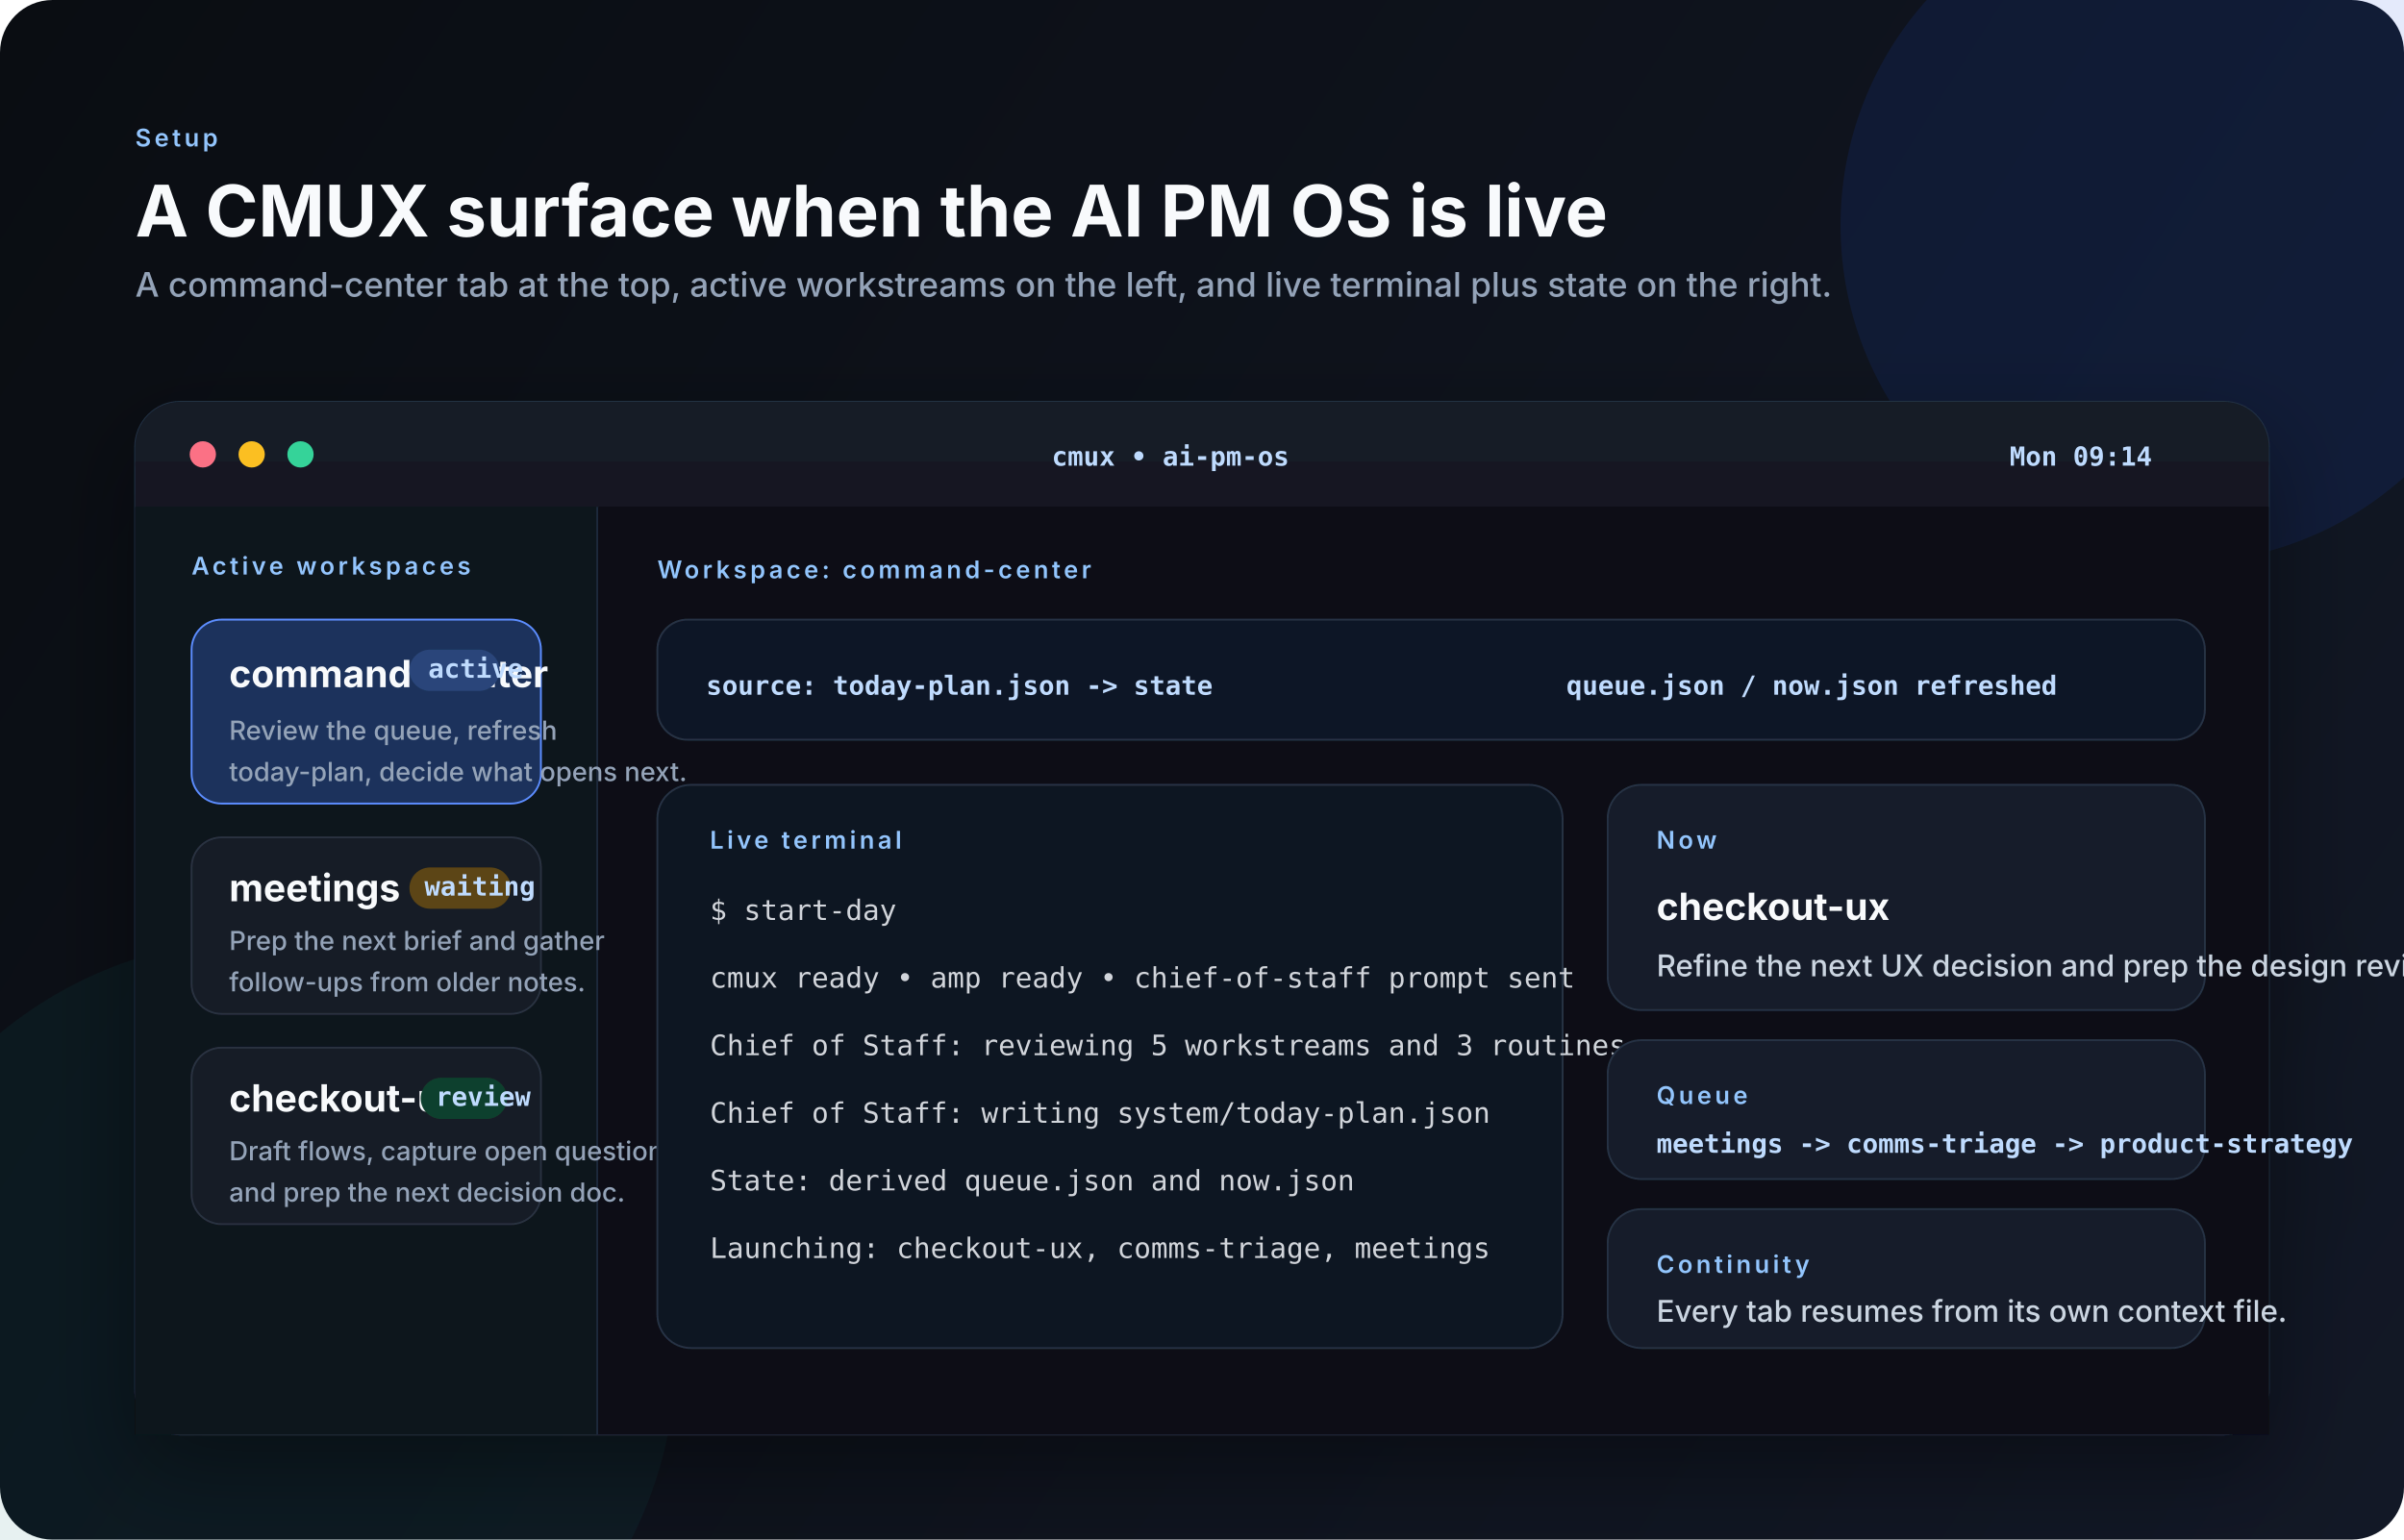
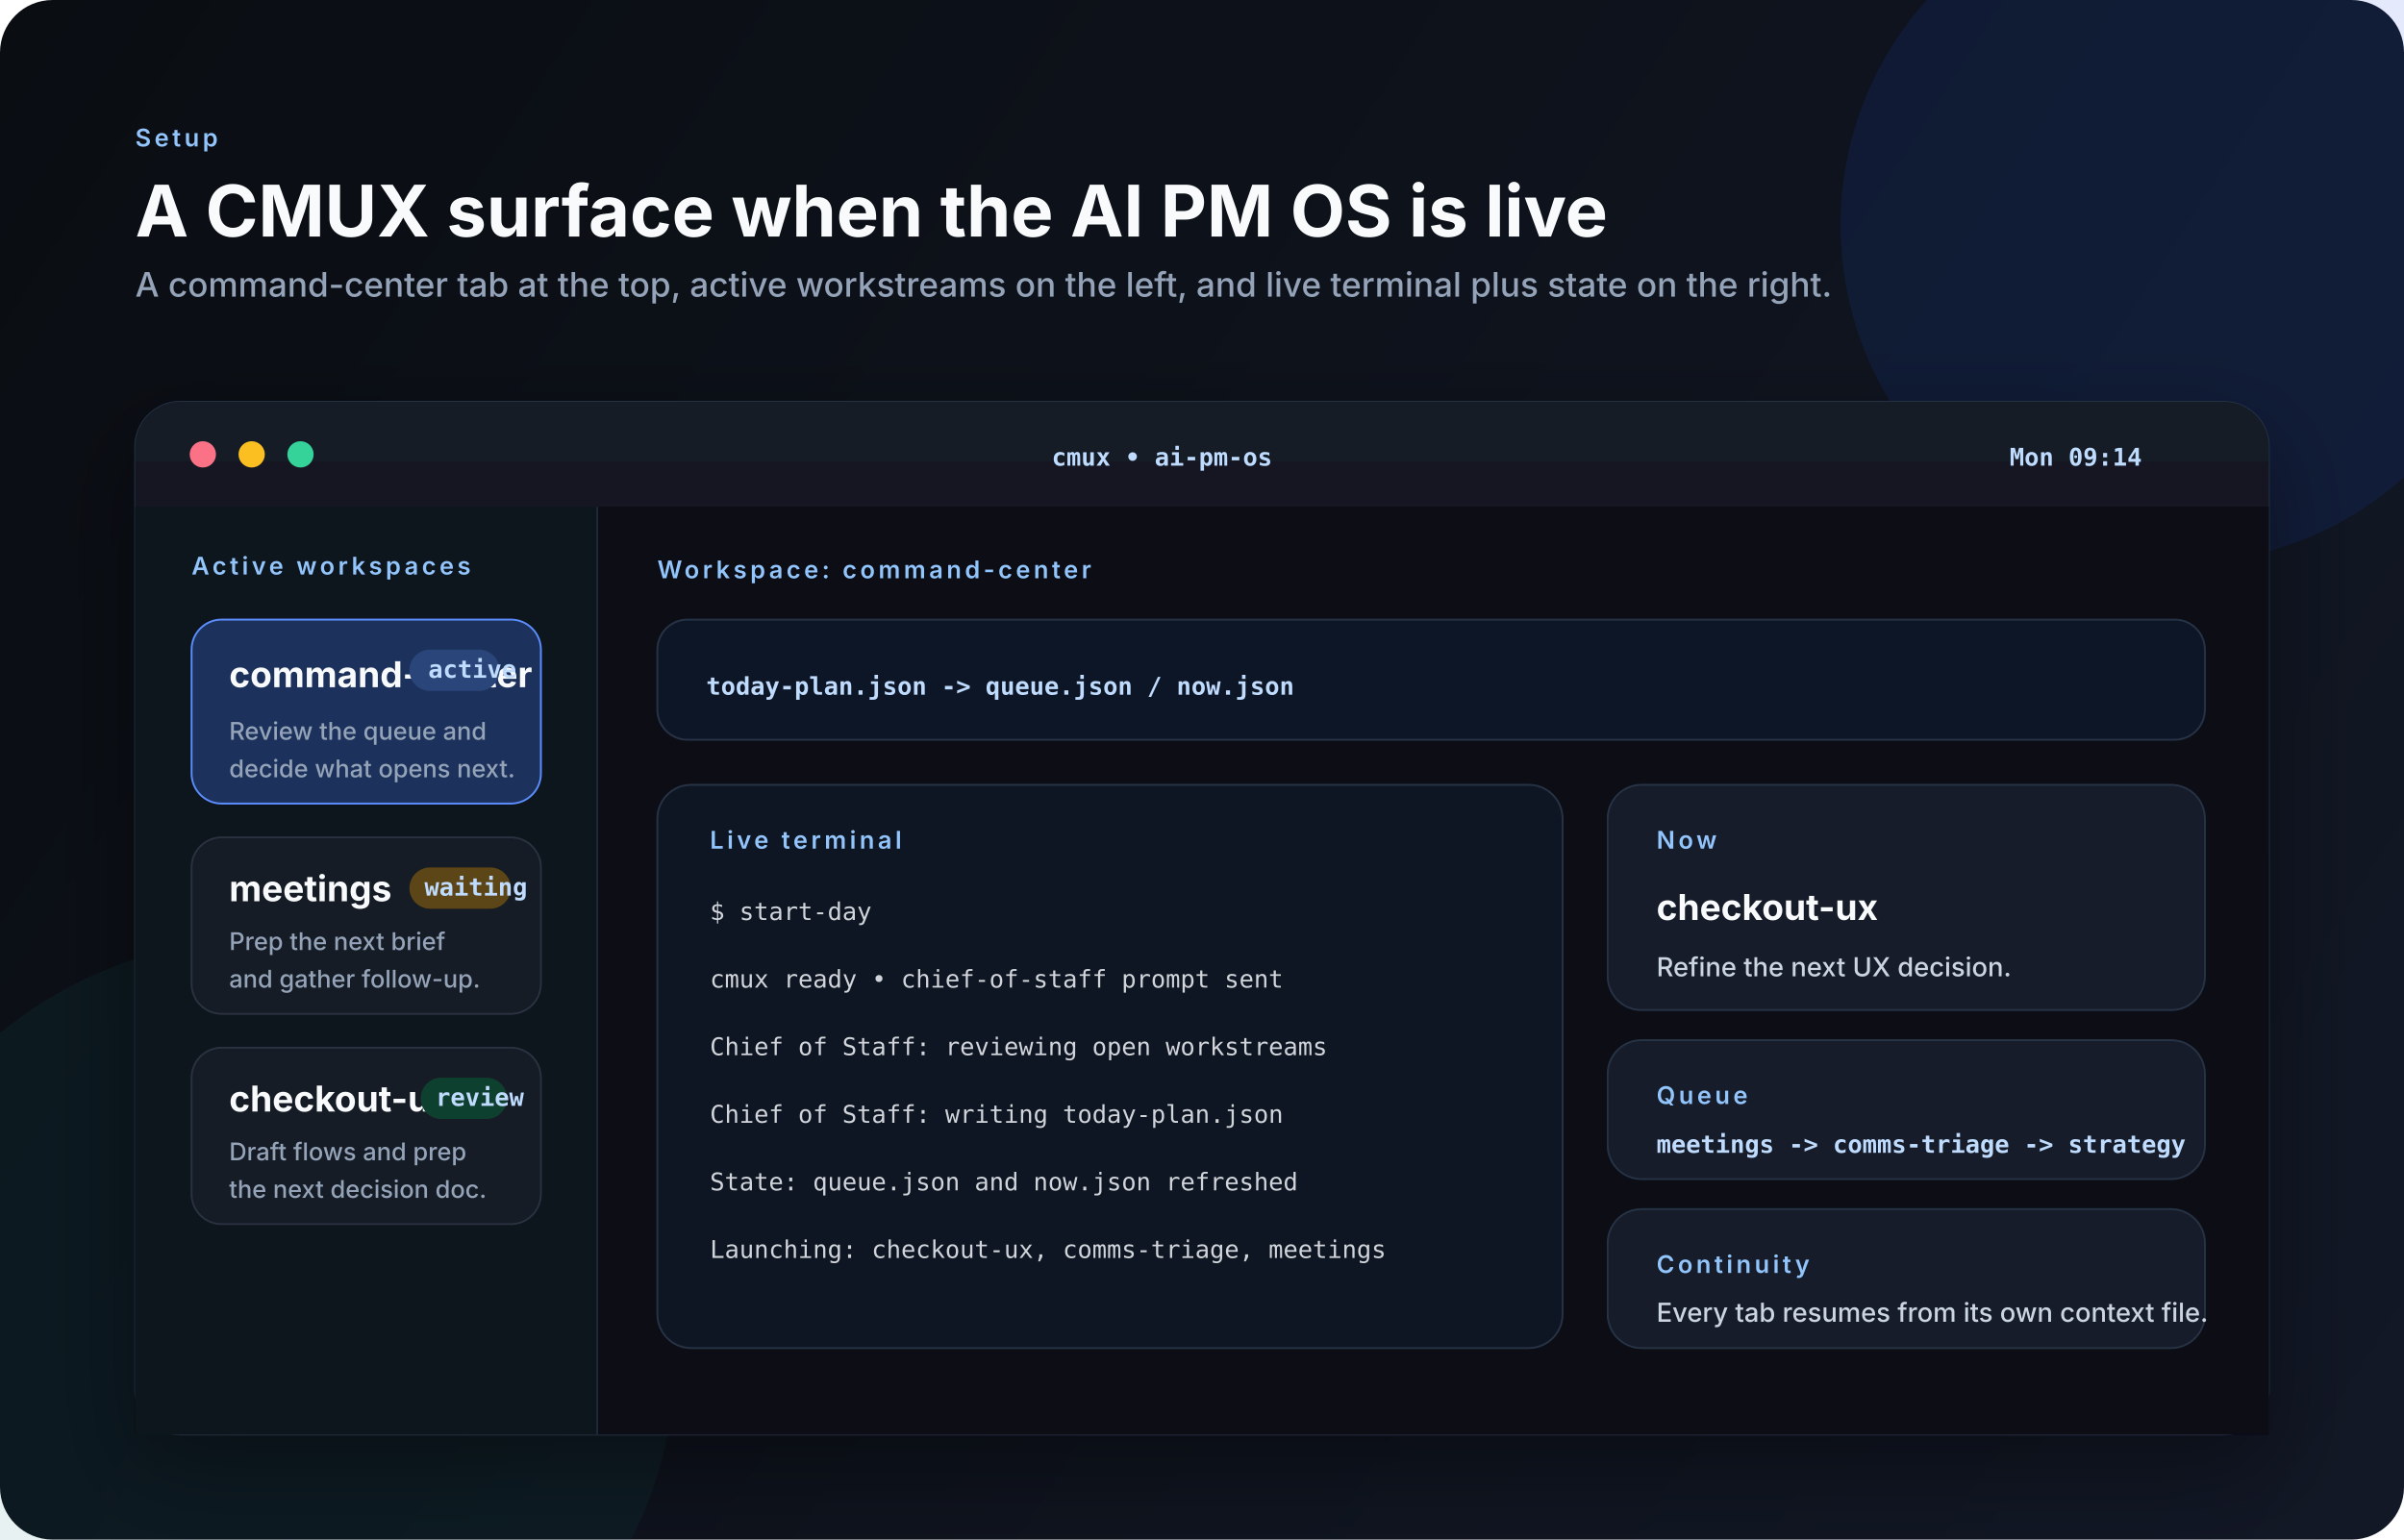
<svg xmlns="http://www.w3.org/2000/svg" width="1280" height="820" viewBox="0 0 1280 820" fill="none">
  <defs>
    <linearGradient id="bg" x1="0" y1="0" x2="1280" y2="820" gradientUnits="userSpaceOnUse">
      <stop stop-color="#0A0D12" />
      <stop offset="1" stop-color="#121826" />
    </linearGradient>
    <linearGradient id="shell" x1="0" y1="0" x2="0" y2="1">
      <stop stop-color="#121722" />
      <stop offset="1" stop-color="#0A0D12" />
    </linearGradient>
    <filter id="shadow" x="-20%" y="-20%" width="140%" height="140%">
      <feDropShadow dx="0" dy="18" stdDeviation="24" flood-color="#000000" flood-opacity="0.38" />
    </filter>
    <style>
      .title{font:700 38px Inter,Arial,sans-serif;fill:#F8FAFC}
      .subtitle{font:500 18px Inter,Arial,sans-serif;fill:#94A3B8}
      .kicker{font:600 13px Inter,Arial,sans-serif;fill:#93C5FD;letter-spacing:1.8px;text-transform:uppercase}
-       .tab{font:700 20px Inter,Arial,sans-serif;fill:#F8FAFC}
-       .copy{font:500 16px Inter,Arial,sans-serif;fill:#CBD5E1}
-       .mini{font:500 14px Inter,Arial,sans-serif;fill:#94A3B8}
-       .mono{font:600 14px 'JetBrains Mono',monospace;fill:#BFDBFE}
-       .terminal{font:500 15px 'JetBrains Mono',monospace;fill:#D1D5DB}
+       .tab{font:700 19px Inter,Arial,sans-serif;fill:#F8FAFC}
+       .copy{font:500 14px Inter,Arial,sans-serif;fill:#CBD5E1}
+       .mini{font:500 13px Inter,Arial,sans-serif;fill:#94A3B8}
+       .mono{font:600 13px 'JetBrains Mono',monospace;fill:#BFDBFE}
+       .terminal{font:500 13px 'JetBrains Mono',monospace;fill:#D1D5DB}
    </style>
  </defs>
  <rect width="1280" height="820" rx="28" fill="url(#bg)" />
  <circle cx="1160" cy="120" r="180" fill="#1D4ED8" fill-opacity="0.12" />
  <circle cx="140" cy="720" r="220" fill="#0F766E" fill-opacity="0.10" />
  <text x="72" y="78" class="kicker">Setup</text>
  <text x="72" y="126" class="title">A CMUX surface when the AI PM OS is live</text>
  <text x="72" y="158" class="subtitle">A command-center tab at the top, active workstreams on the left, and live terminal plus state on the right.</text>
  <g filter="url(#shadow)">
    <rect x="72" y="214" width="1136" height="550" rx="24" fill="url(#shell)" stroke="#223043" />
    <rect x="72" y="214" width="1136" height="56" rx="24" fill="#141B26" />
    <rect x="72" y="246" width="1136" height="518" rx="0" fill="url(#shell)" />
    <circle cx="108" cy="242" r="7" fill="#FB7185" />
    <circle cx="134" cy="242" r="7" fill="#FBBF24" />
    <circle cx="160" cy="242" r="7" fill="#34D399" />
    <text x="560" y="248" class="mono">cmux • ai-pm-os</text>
    <text x="1070" y="248" class="mono">Mon 09:14</text>
    <rect x="72" y="270" width="246" height="494" fill="#0E131A" />
    <rect x="318" y="270" width="890" height="494" fill="#090D14" />
    <line x1="318" y1="270" x2="318" y2="764" stroke="#1E293B" />
    <text x="102" y="306" class="kicker">Active workspaces</text>
    <rect x="102" y="330" width="186" height="98" rx="16" fill="#1D335B" stroke="#5B8DFF" />
    <text x="122" y="366" class="tab" font-size="18">command-center</text>
    <rect x="218" y="346" width="48" height="22" rx="11" fill="#29457A" />
    <text x="228" y="361" class="mono" fill="#DBEAFE">active</text>
-     <text x="122" y="394" class="mini">Review the queue, refresh</text>
-     <text x="122" y="416" class="mini">today-plan, decide what opens next.</text>
+     <text x="122" y="394" class="mini">Review the queue and</text>
+     <text x="122" y="414" class="mini">decide what opens next.</text>
    <rect x="102" y="446" width="186" height="94" rx="16" fill="#151C25" stroke="#293241" />
    <text x="122" y="480" class="tab" font-size="18">meetings</text>
    <rect x="218" y="462" width="54" height="22" rx="11" fill="#5C4414" />
    <text x="226" y="477" class="mono" fill="#FDE68A">waiting</text>
-     <text x="122" y="506" class="mini">Prep the next brief and gather</text>
-     <text x="122" y="528" class="mini">follow-ups from older notes.</text>
+     <text x="122" y="506" class="mini">Prep the next brief</text>
+     <text x="122" y="526" class="mini">and gather follow-up.</text>
    <rect x="102" y="558" width="186" height="94" rx="16" fill="#151C25" stroke="#293241" />
    <text x="122" y="592" class="tab" font-size="18">checkout-ux</text>
    <rect x="224" y="574" width="46" height="22" rx="11" fill="#113F2D" />
    <text x="232" y="589" class="mono" fill="#86EFAC">review</text>
-     <text x="122" y="618" class="mini">Draft flows, capture open questions,</text>
-     <text x="122" y="640" class="mini">and prep the next decision doc.</text>
+     <text x="122" y="618" class="mini">Draft flows and prep</text>
+     <text x="122" y="638" class="mini">the next decision doc.</text>
    <text x="350" y="308" class="kicker">Workspace: command-center</text>
    <rect x="350" y="330" width="824" height="64" rx="16" fill="#111827" stroke="#273244" />
-     <text x="376" y="370" class="mono">source: today-plan.json -&gt; state</text>
-     <text x="834" y="370" class="mono">queue.json / now.json refreshed</text>
+     <text x="376" y="370" class="mono">today-plan.json -&gt; queue.json / now.json</text>
    <rect x="350" y="418" width="482" height="300" rx="18" fill="#101722" stroke="#273244" />
    <text x="378" y="452" class="kicker">Live terminal</text>
    <text x="378" y="490" class="terminal" fill="#34D399">$ start-day</text>
-     <text x="378" y="526" class="terminal" fill="#6EE7B7">cmux ready • amp ready • chief-of-staff prompt sent</text>
-     <text x="378" y="562" class="terminal">Chief of Staff: reviewing 5 workstreams and 3 routines</text>
-     <text x="378" y="598" class="terminal">Chief of Staff: writing system/today-plan.json</text>
-     <text x="378" y="634" class="terminal" fill="#93C5FD">State: derived queue.json and now.json</text>
+     <text x="378" y="526" class="terminal" fill="#6EE7B7">cmux ready • chief-of-staff prompt sent</text>
+     <text x="378" y="562" class="terminal">Chief of Staff: reviewing open workstreams</text>
+     <text x="378" y="598" class="terminal">Chief of Staff: writing today-plan.json</text>
+     <text x="378" y="634" class="terminal" fill="#93C5FD">State: queue.json and now.json refreshed</text>
    <text x="378" y="670" class="terminal">Launching: checkout-ux, comms-triage, meetings</text>
    <rect x="856" y="418" width="318" height="120" rx="18" fill="#161D29" stroke="#273244" />
    <text x="882" y="452" class="kicker">Now</text>
    <text x="882" y="490" class="tab">checkout-ux</text>
-     <text x="882" y="520" class="copy">Refine the next UX decision and prep the design review thread.</text>
+     <text x="882" y="520" class="copy">Refine the next UX decision.</text>
    <rect x="856" y="554" width="318" height="74" rx="18" fill="#161D29" stroke="#273244" />
    <text x="882" y="588" class="kicker">Queue</text>
-     <text x="882" y="614" class="mono">meetings -&gt; comms-triage -&gt; product-strategy</text>
+     <text x="882" y="614" class="mono">meetings -&gt; comms-triage -&gt; strategy</text>
    <rect x="856" y="644" width="318" height="74" rx="18" fill="#161D29" stroke="#273244" />
    <text x="882" y="678" class="kicker">Continuity</text>
    <text x="882" y="704" class="copy">Every tab resumes from its own context file.</text>
  </g>
</svg>
